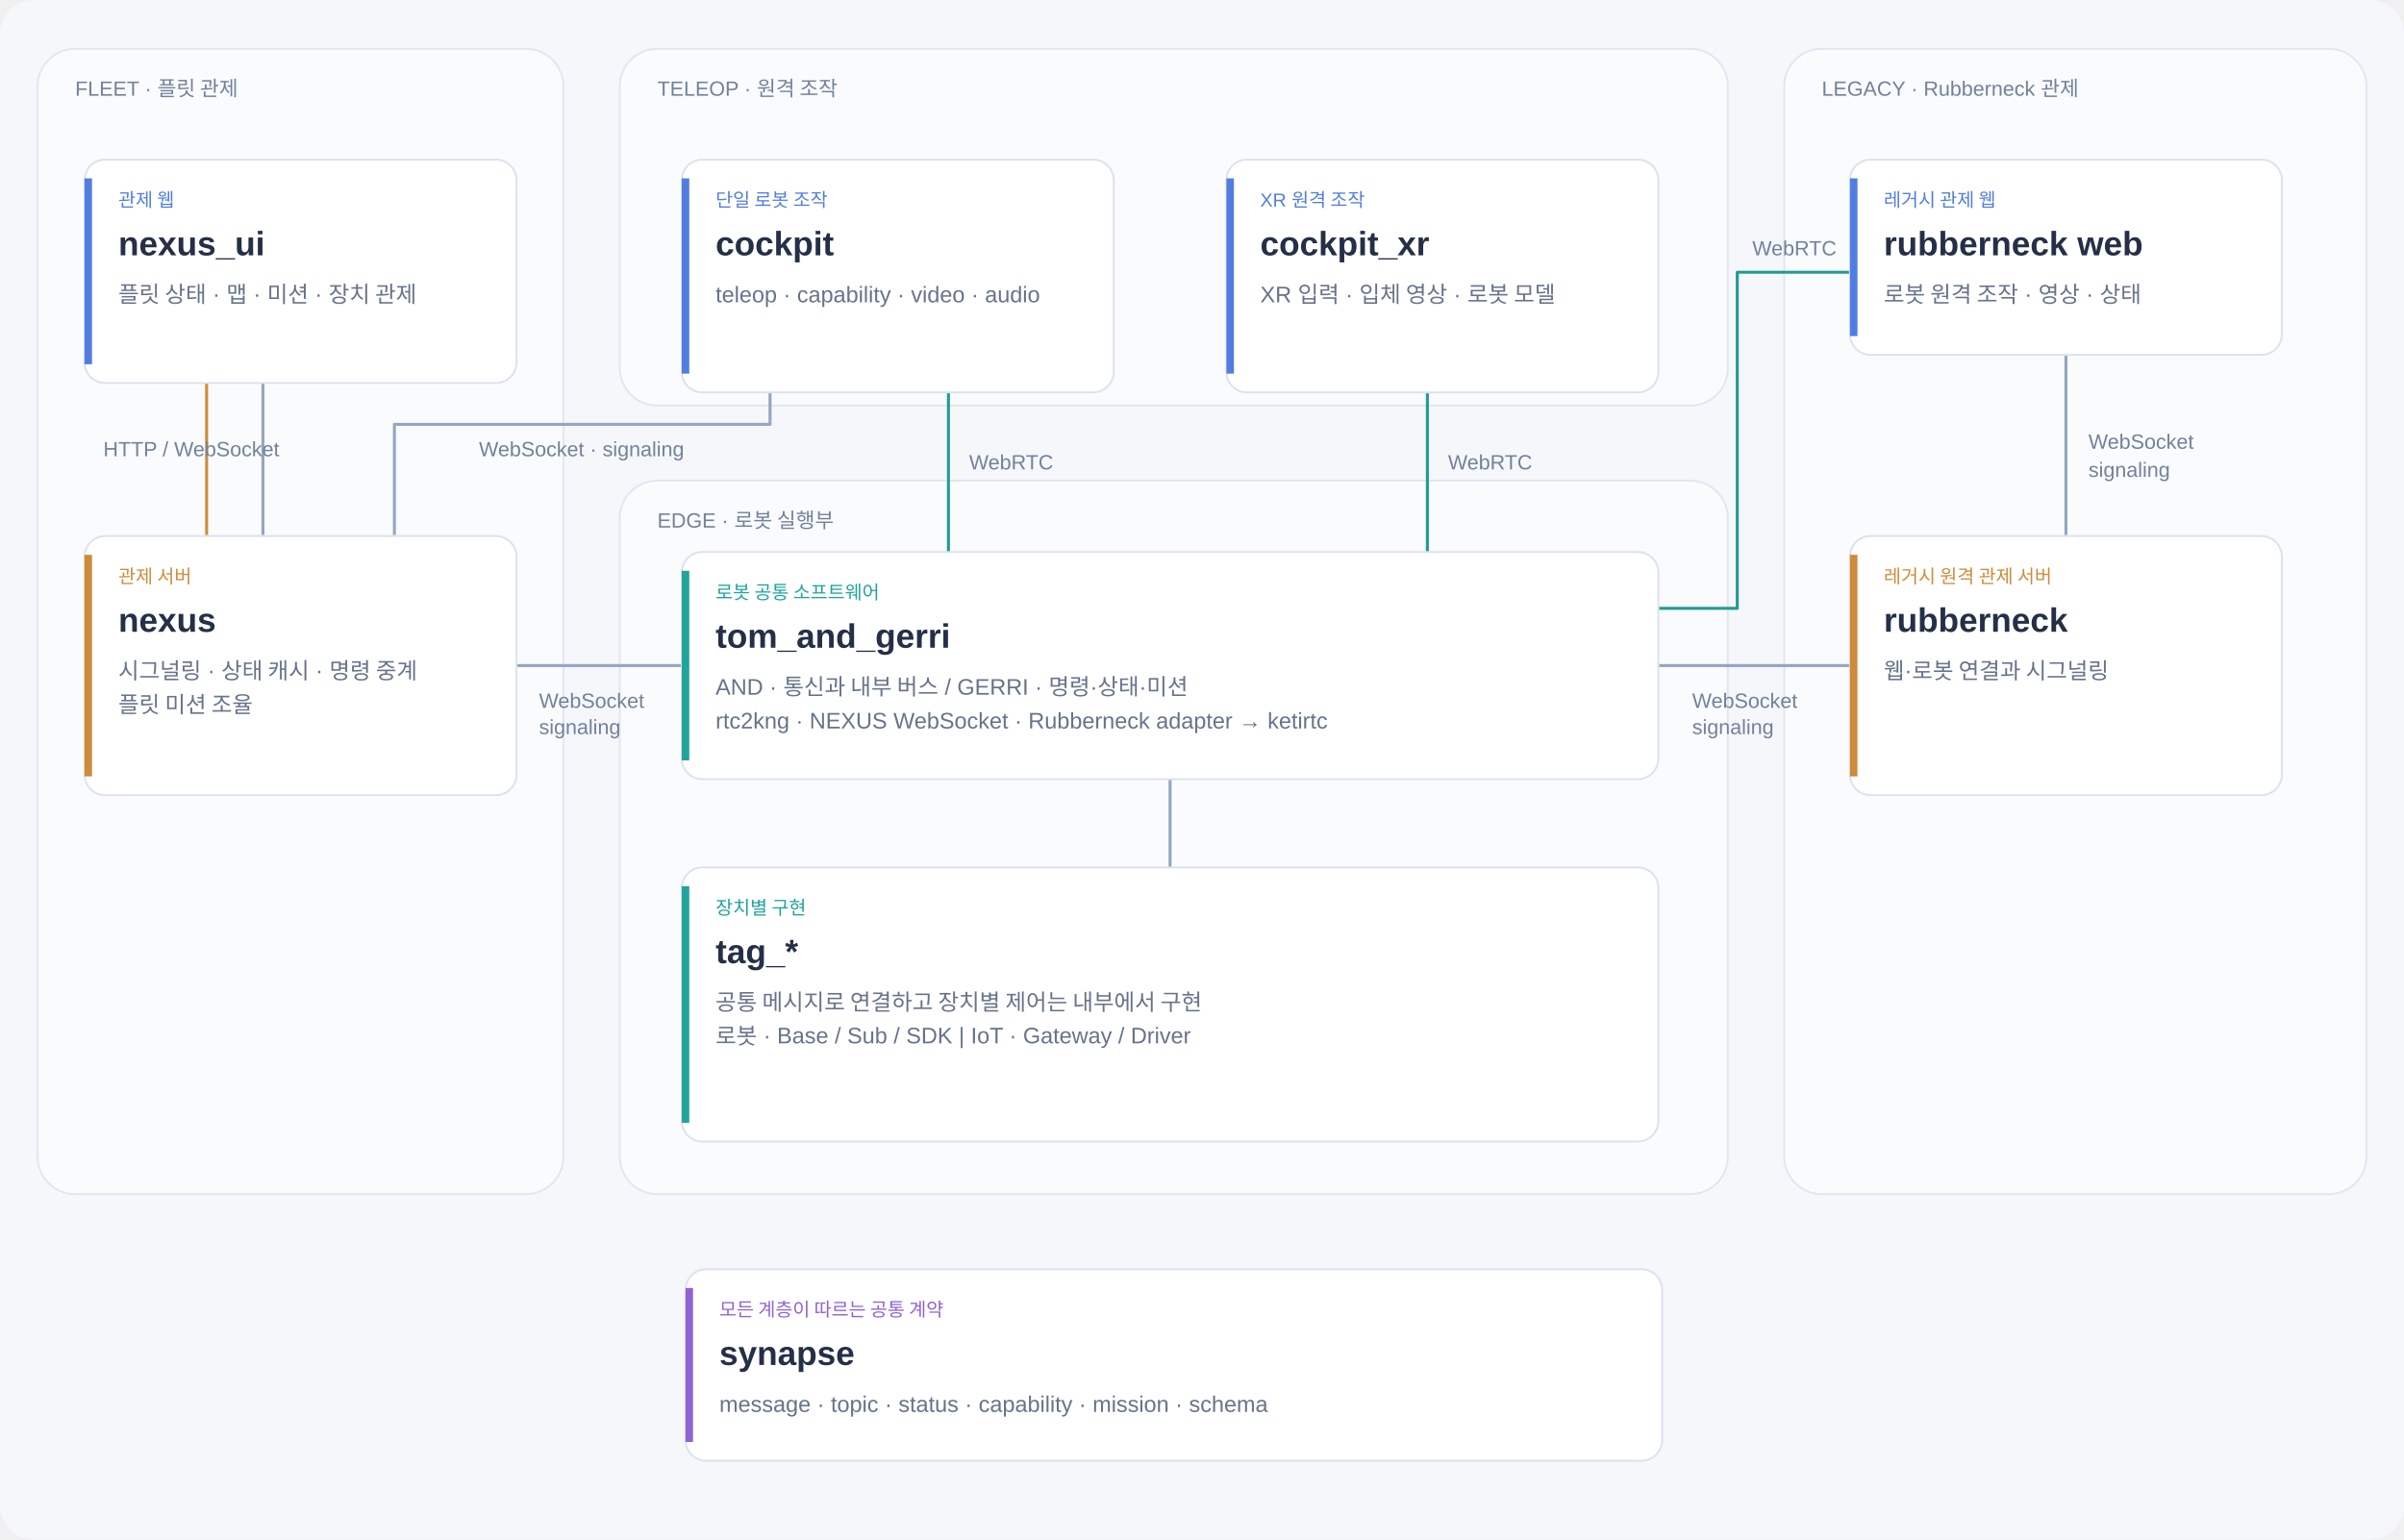
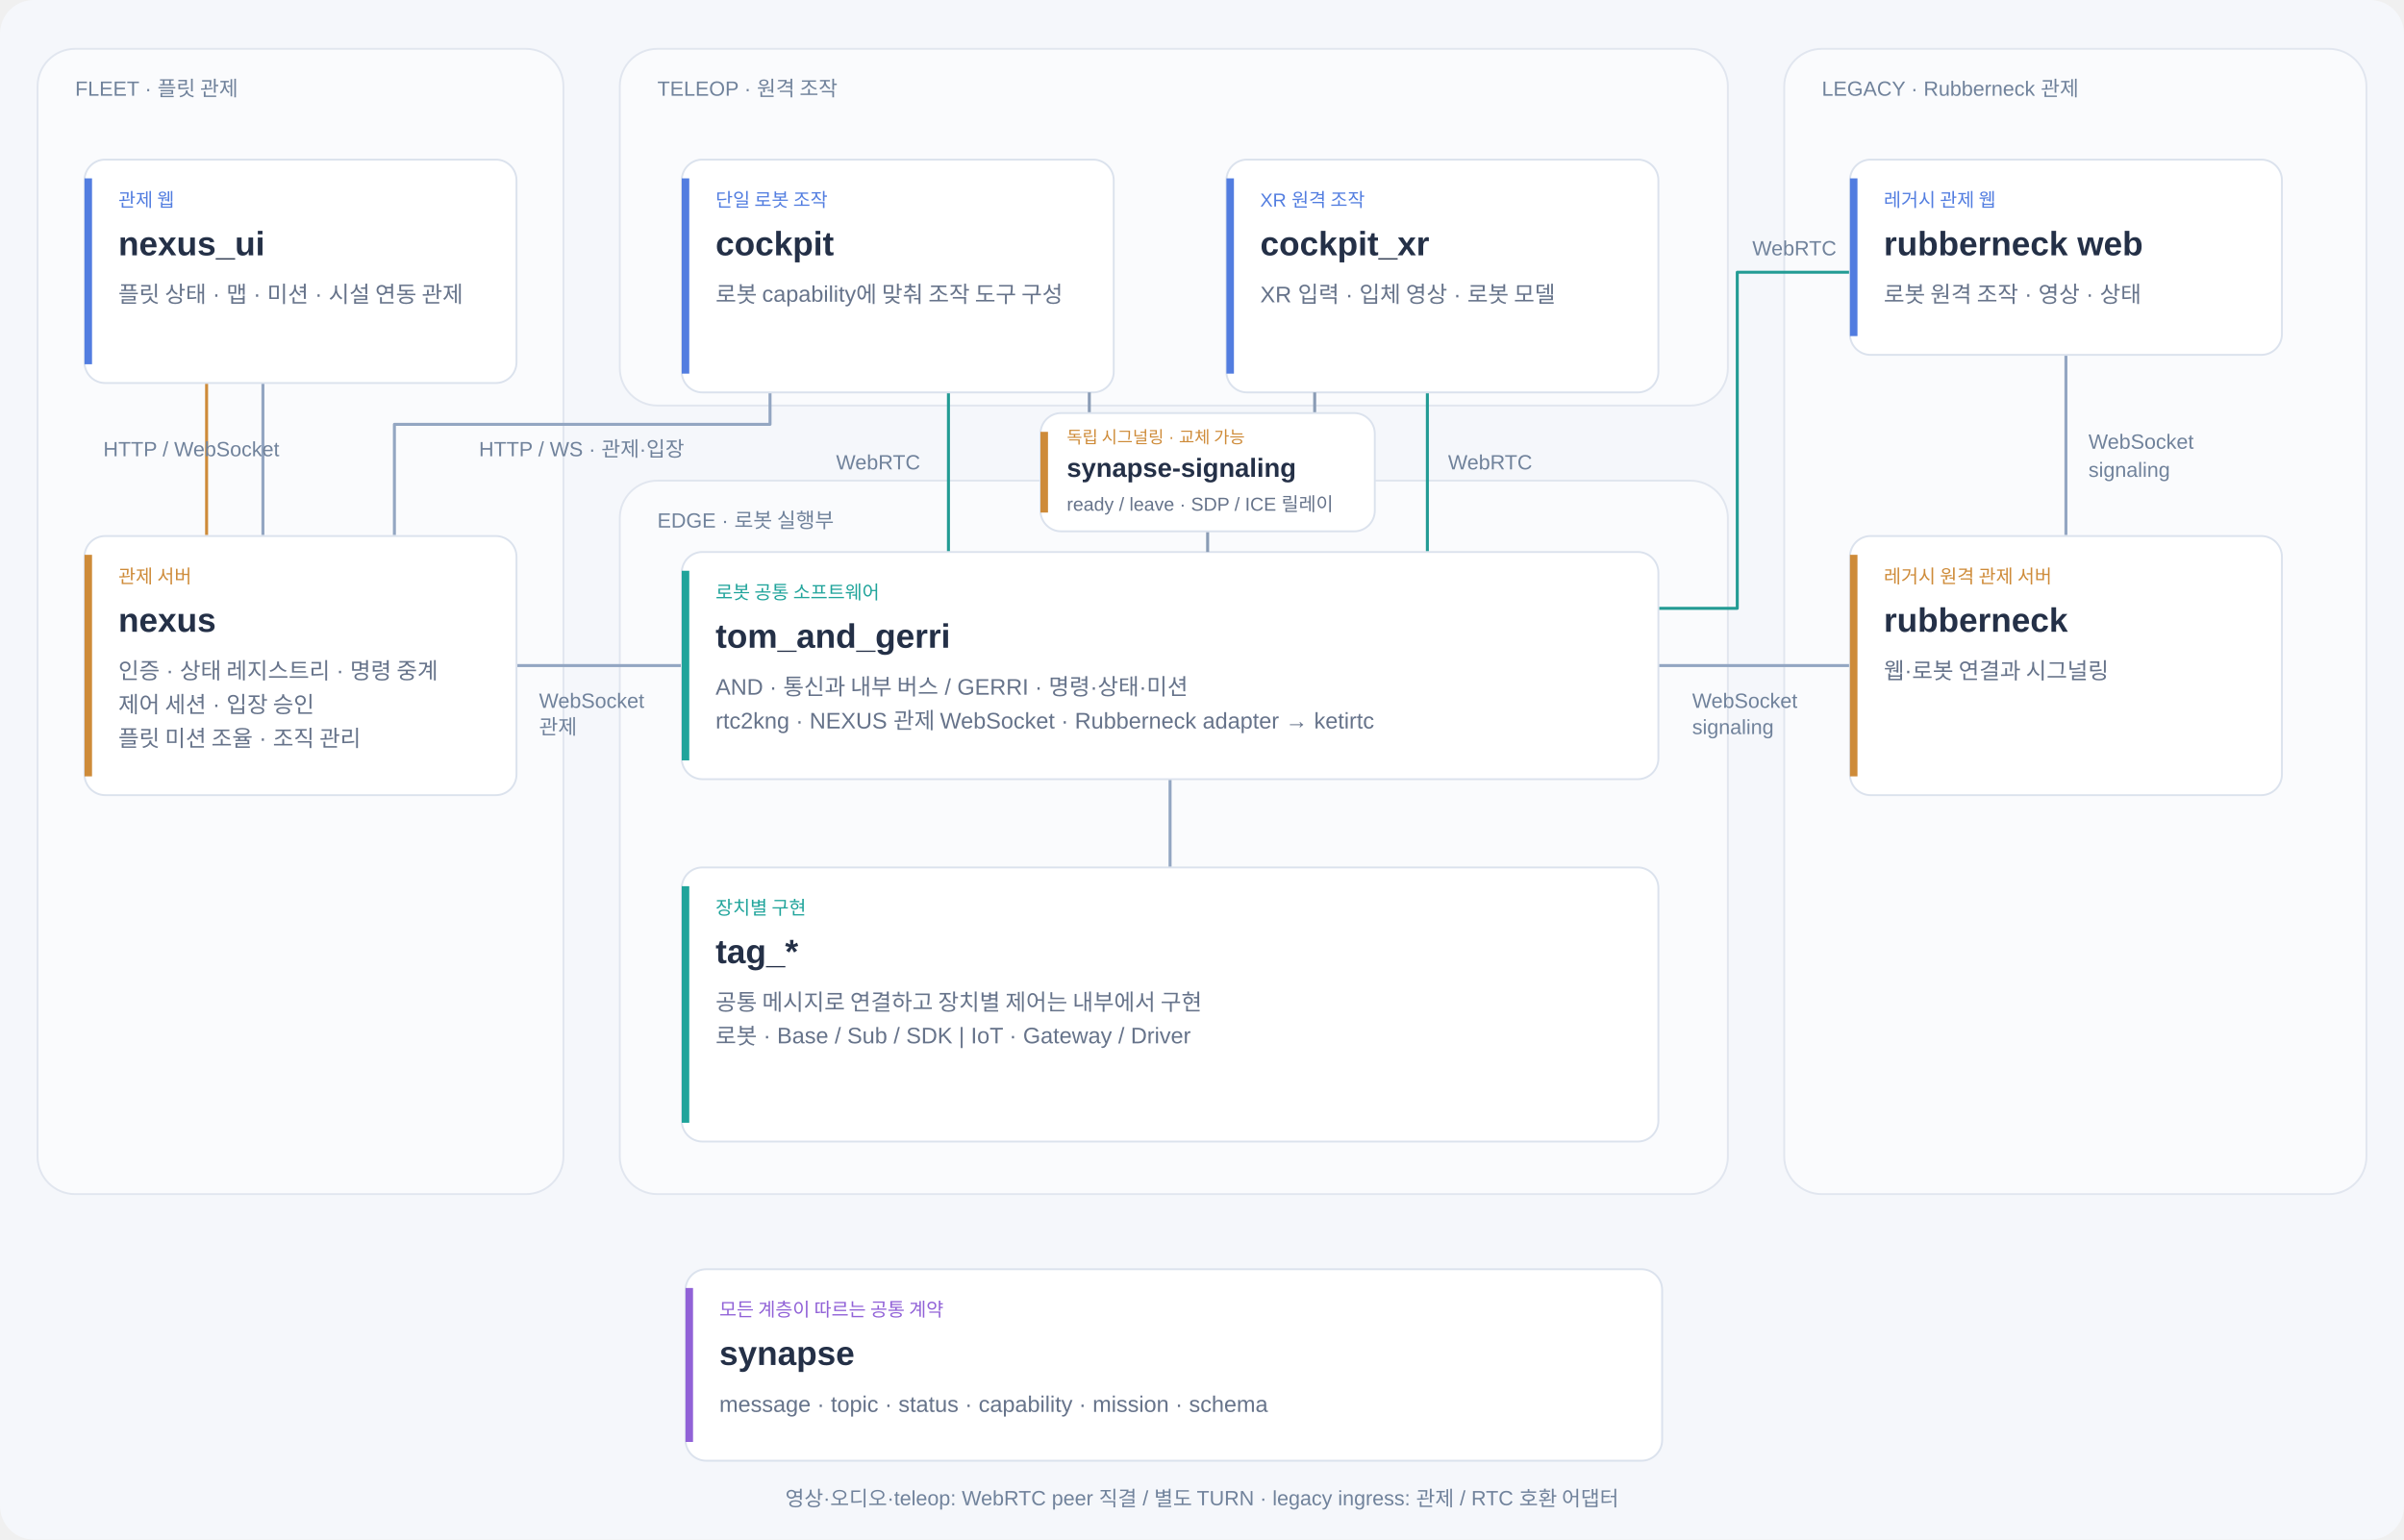
<svg xmlns="http://www.w3.org/2000/svg" width="1280" height="820" viewBox="0 0 1280 820">
  <rect width="1280" height="820" rx="18" fill="#f5f7fb" />
  <style>text{font-family:Arial,sans-serif} .title{font-size:18px;font-weight:600;fill:#243047}.desc{font-size:12px;fill:#66738a}.label{font-size:11px;fill:#70829b}</style>
  <rect x="20" y="26" width="280" height="610" rx="20" fill="#ffffff88" stroke="#e1e6ef" />
  <text x="40" y="51" class="label">FLEET · 플릿 관제</text>
  <rect x="330" y="26" width="590" height="190" rx="20" fill="#ffffff88" stroke="#e1e6ef" />
  <text x="350" y="51" class="label">TELEOP · 원격 조작</text>
  <rect x="330" y="256" width="590" height="380" rx="20" fill="#ffffff88" stroke="#e1e6ef" />
  <text x="350" y="281" class="label">EDGE · 로봇 실행부</text>
  <rect x="950" y="26" width="310" height="610" rx="20" fill="#ffffff88" stroke="#e1e6ef" />
  <text x="970" y="51" class="label">LEGACY · Rubberneck 관제</text>
  <path d="M110 204V285" fill="none" stroke="#ce8b39" stroke-width="1.6" stroke-linejoin="round" />
  <path d="M140 204V285" fill="none" stroke="#93a6c2" stroke-width="1.6" stroke-linejoin="round" />
  <path d="M410 209V226H210V285" fill="none" stroke="#93a6c2" stroke-width="1.6" stroke-linejoin="round" />
  <path d="M275 354.5H363" fill="none" stroke="#93a6c2" stroke-width="1.6" stroke-linejoin="round" />
  <path d="M505 209V294" fill="none" stroke="#229b94" stroke-width="1.6" stroke-linejoin="round" />
  <path d="M760 209V294" fill="none" stroke="#229b94" stroke-width="1.6" stroke-linejoin="round" />
  <path d="M1100 189V285" fill="none" stroke="#93a6c2" stroke-width="1.6" stroke-linejoin="round" />
  <path d="M985 354.5H883" fill="none" stroke="#93a6c2" stroke-width="1.6" stroke-linejoin="round" />
  <path d="M985 145H925V324H883" fill="none" stroke="#229b94" stroke-width="1.6" stroke-linejoin="round" />
  <path d="M623 415V462" fill="none" stroke="#93a6c2" stroke-width="1.6" stroke-linejoin="round" />
  <rect x="45" y="85" width="230" height="119" rx="11" fill="white" stroke="#dbe2ed" />
  <path d="M47 95V194" stroke="#527de0" stroke-width="4" />
  <text x="63" y="110" fill="#527de0" font-size="10">관제 웹</text>
  <text x="63" y="136" class="title">nexus_ui</text>
-   <text x="63" y="161" class="desc">플릿 상태 · 맵 · 미션 · 장치 관제</text>
+   <text x="63" y="161" class="desc">플릿 상태 · 맵 · 미션 · 시설 연동 관제</text>
  <rect x="363" y="85" width="230" height="124" rx="11" fill="white" stroke="#dbe2ed" />
  <path d="M365 95V199" stroke="#527de0" stroke-width="4" />
  <text x="381" y="110" fill="#527de0" font-size="10">단일 로봇 조작</text>
  <text x="381" y="136" class="title">cockpit</text>
-   <text x="381" y="161" class="desc">teleop · capability · video · audio</text>
+   <text x="381" y="161" class="desc">로봇 capability에 맞춰 조작 도구 구성</text>
  <rect x="653" y="85" width="230" height="124" rx="11" fill="white" stroke="#dbe2ed" />
  <path d="M655 95V199" stroke="#527de0" stroke-width="4" />
  <text x="671" y="110" fill="#527de0" font-size="10">XR 원격 조작</text>
  <text x="671" y="136" class="title">cockpit_xr</text>
  <text x="671" y="161" class="desc">XR 입력 · 입체 영상 · 로봇 모델</text>
  <rect x="985" y="85" width="230" height="104" rx="11" fill="white" stroke="#dbe2ed" />
  <path d="M987 95V179" stroke="#527de0" stroke-width="4" />
  <text x="1003" y="110" fill="#527de0" font-size="10">레거시 관제 웹</text>
  <text x="1003" y="136" class="title">rubberneck web</text>
  <text x="1003" y="161" class="desc">로봇 원격 조작 · 영상 · 상태</text>
  <rect x="45" y="285.5" width="230" height="138" rx="11" fill="white" stroke="#dbe2ed" />
  <path d="M47 295.5V413.5" stroke="#ce8b39" stroke-width="4" />
  <text x="63" y="310.5" fill="#ce8b39" font-size="10">관제 서버</text>
  <text x="63" y="336.5" class="title">nexus</text>
-   <text x="63" y="361.5" class="desc">시그널링 · 상태 캐시 · 명령 중계</text>
-   <text x="63" y="379.5" class="desc">플릿 미션 조율</text>
+   <text x="63" y="361.5" class="desc">인증 · 상태 레지스트리 · 명령 중계</text>
+   <text x="63" y="379.5" class="desc">제어 세션 · 입장 승인</text>
+   <text x="63" y="397.5" class="desc">플릿 미션 조율 · 조직 관리</text>
  <rect x="363" y="294" width="520" height="121" rx="11" fill="white" stroke="#dbe2ed" />
  <path d="M365 304V405" stroke="#20a49b" stroke-width="4" />
  <text x="381" y="319" fill="#20a49b" font-size="10">로봇 공통 소프트웨어</text>
  <text x="381" y="345" class="title">tom_and_gerri</text>
  <text x="381" y="370" class="desc">AND · 통신과 내부 버스 / GERRI · 명령·상태·미션</text>
-   <text x="381" y="388" class="desc">rtc2kng · NEXUS WebSocket · Rubberneck adapter → ketirtc</text>
+   <text x="381" y="388" class="desc">rtc2kng · NEXUS 관제 WebSocket · Rubberneck adapter → ketirtc</text>
  <rect x="985" y="285.5" width="230" height="138" rx="11" fill="white" stroke="#dbe2ed" />
  <path d="M987 295.5V413.5" stroke="#ce8b39" stroke-width="4" />
  <text x="1003" y="310.5" fill="#ce8b39" font-size="10">레거시 원격 관제 서버</text>
  <text x="1003" y="336.5" class="title">rubberneck</text>
  <text x="1003" y="361.5" class="desc">웹·로봇 연결과 시그널링</text>
  <rect x="363" y="462" width="520" height="146" rx="11" fill="white" stroke="#dbe2ed" />
  <path d="M365 472V598" stroke="#20a49b" stroke-width="4" />
  <text x="381" y="487" fill="#20a49b" font-size="10">장치별 구현</text>
  <text x="381" y="513" class="title">tag_*</text>
  <text x="381" y="538" class="desc">공통 메시지로 연결하고 장치별 제어는 내부에서 구현</text>
  <text x="381" y="556" class="desc">로봇 · Base / Sub / SDK     |     IoT · Gateway / Driver</text>
  <rect x="365" y="676" width="520" height="102" rx="11" fill="white" stroke="#dbe2ed" />
  <path d="M367 686V768" stroke="#9162d7" stroke-width="4" />
  <text x="383" y="701" fill="#9162d7" font-size="10">모든 계층이 따르는 공통 계약</text>
  <text x="383" y="727" class="title">synapse</text>
  <text x="383" y="752" class="desc">message · topic · status · capability · mission · schema</text>
  <text x="55" y="243" class="label">HTTP / WebSocket</text>
-   <text x="255" y="243" class="label">WebSocket · signaling</text>
-   <text x="516" y="250" class="label">WebRTC</text>
+   <text x="255" y="243" class="label">HTTP / WS · 관제·입장</text>
+   <text x="490" y="250" text-anchor="end" class="label">WebRTC</text>
  <text x="771" y="250" class="label">WebRTC</text>
  <text x="287" y="377" class="label">WebSocket</text>
-   <text x="287" y="391" class="label">signaling</text>
+   <text x="287" y="391" class="label">관제</text>
  <text x="901" y="377" class="label">WebSocket</text>
  <text x="901" y="391" class="label">signaling</text>
  <text x="1112" y="239" class="label">WebSocket</text>
  <text x="1112" y="254" class="label">signaling</text>
  <text x="933" y="136" class="label">WebRTC</text>
+   <path d="M580 209V220 M700 209V220 M643 283V294" fill="none" stroke="#8a9cb5" stroke-width="1.6" />
+   <rect x="554" y="220" width="178" height="63" rx="11" fill="white" stroke="#dbe2ed" />
+   <path d="M556 230V273" stroke="#ce8b39" stroke-width="4" />
+   <text x="568" y="236" fill="#ce8b39" font-size="9">독립 시그널링 · 교체 가능</text>
+   <text x="568" y="254" font-size="14" font-weight="600" fill="#243047">synapse-signaling</text>
+   <text x="568" y="272" font-size="10" fill="#66738a">ready / leave · SDP / ICE 릴레이</text>
+   <text x="640" y="802" text-anchor="middle" class="label">영상·오디오·teleop: WebRTC peer 직결 / 별도 TURN · legacy ingress: 관제 / RTC 호환 어댑터</text>
</svg>
